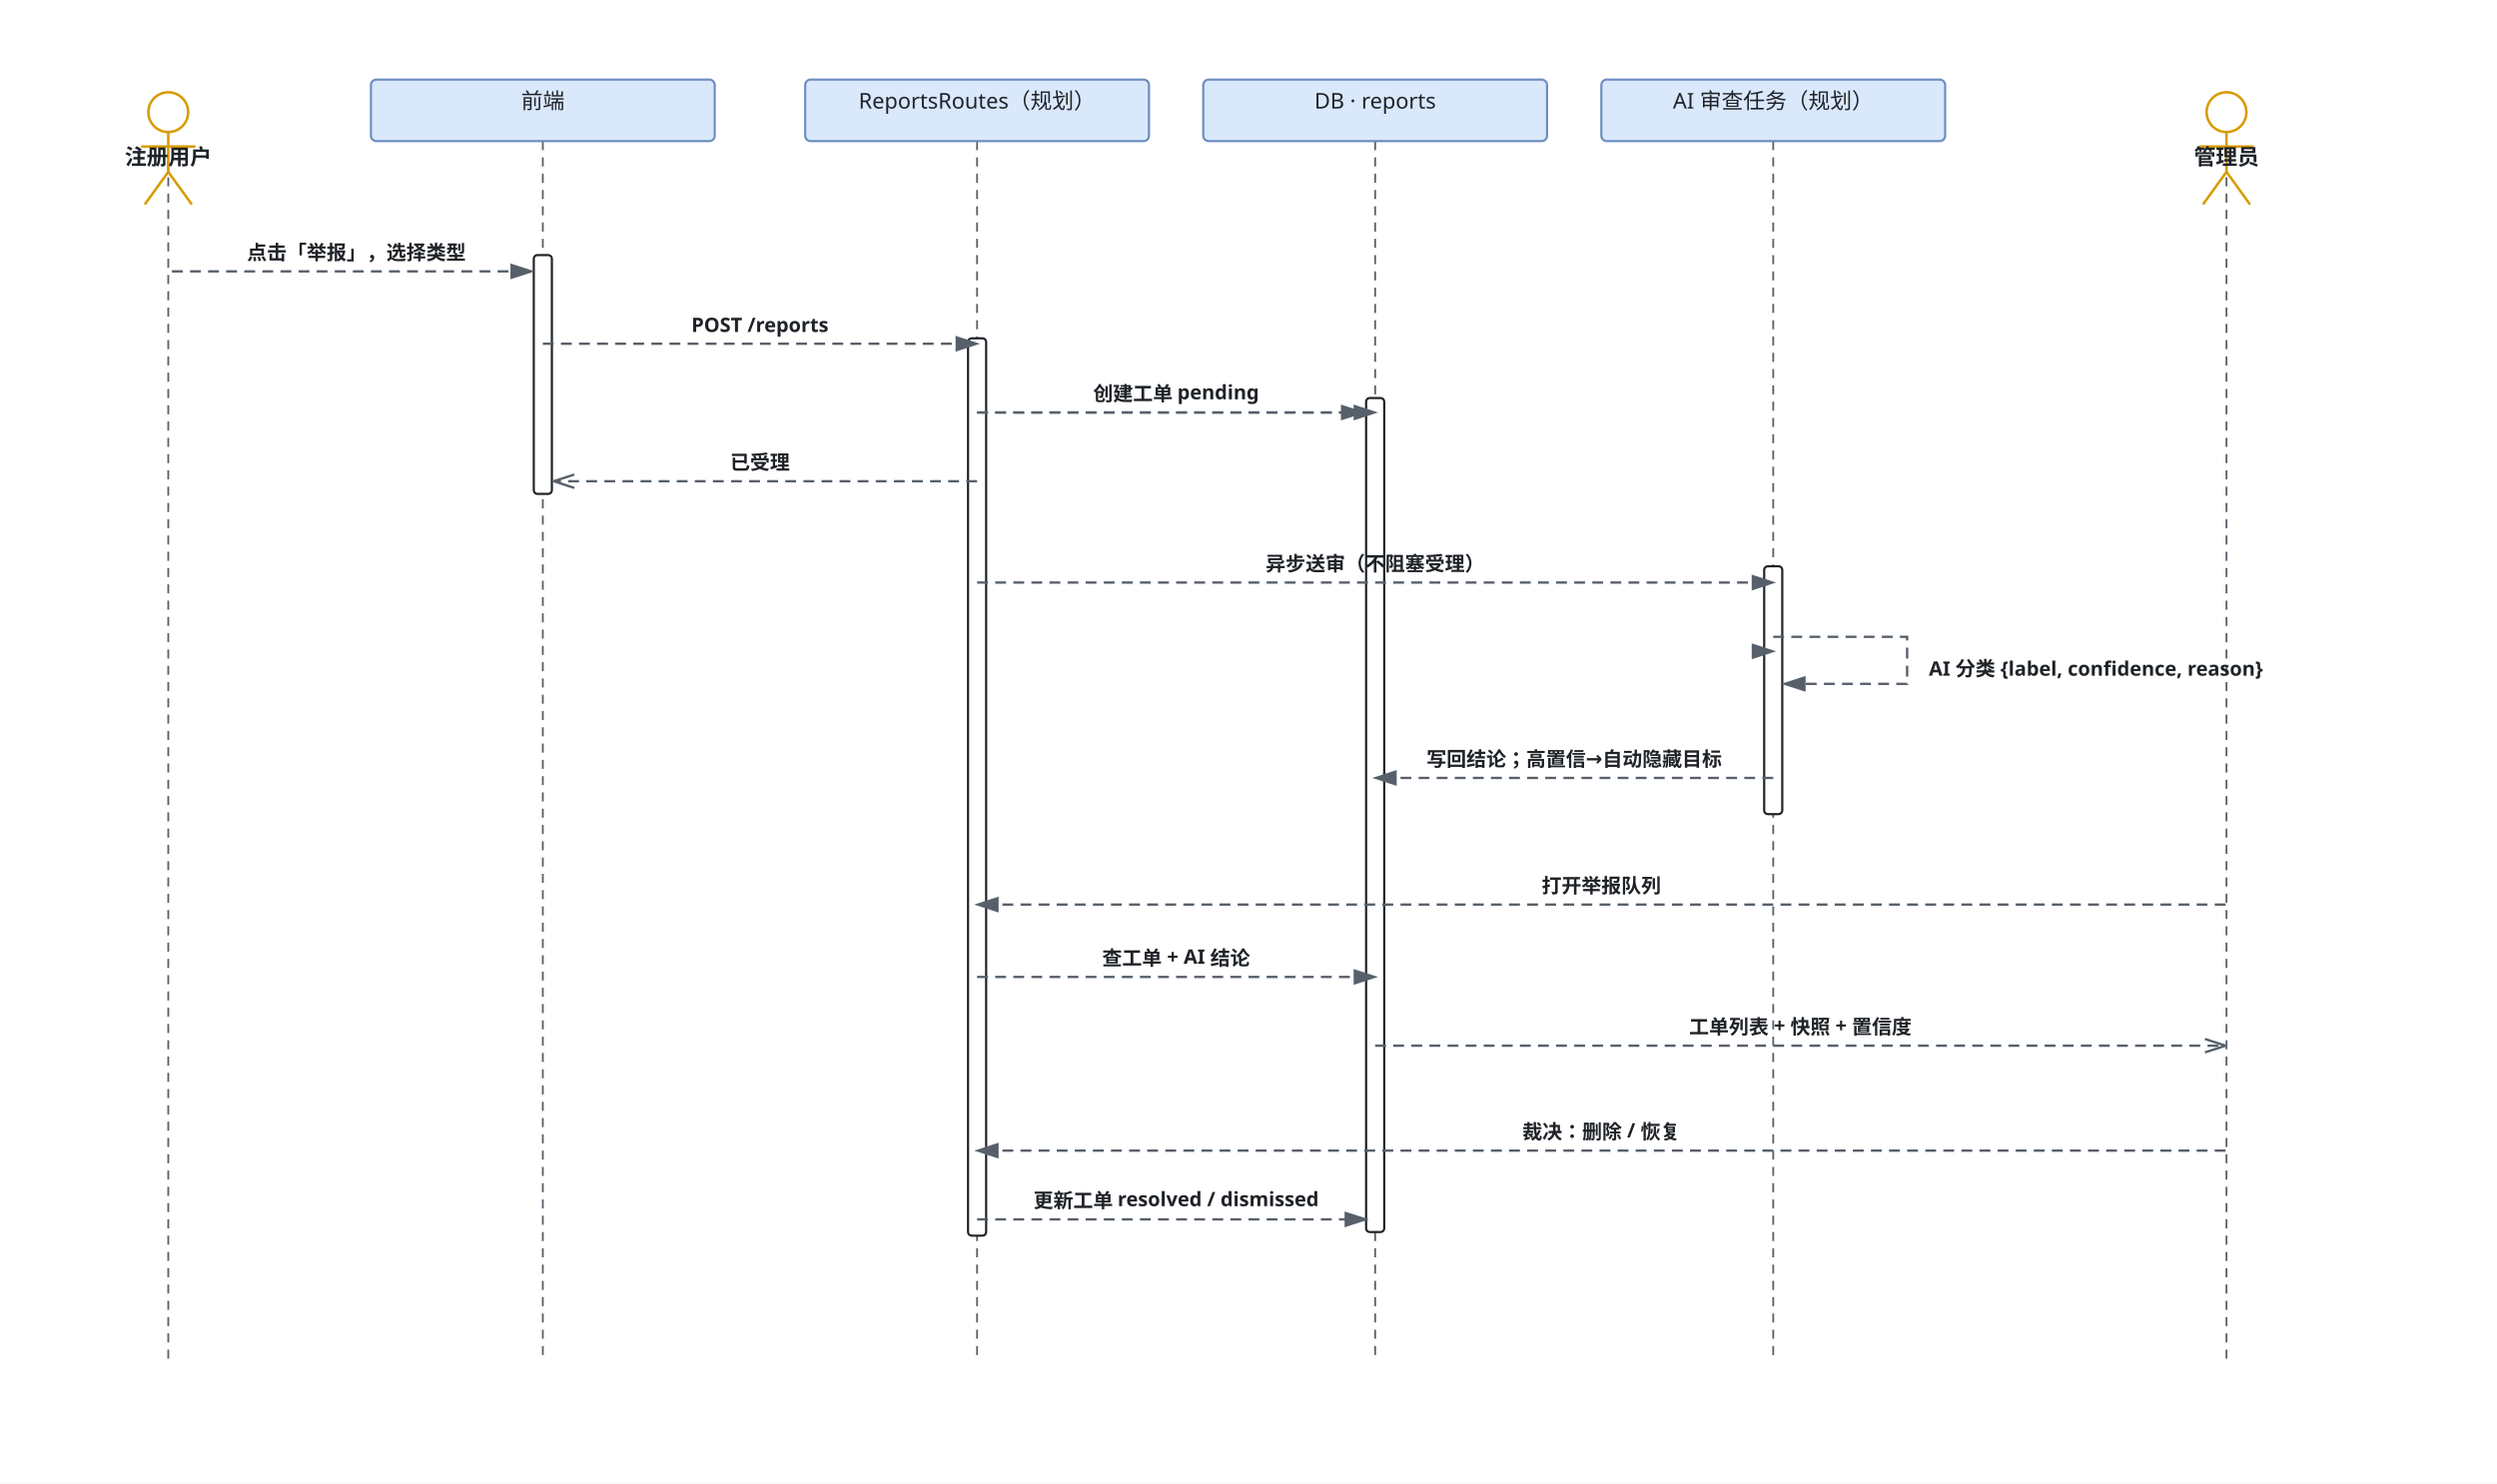
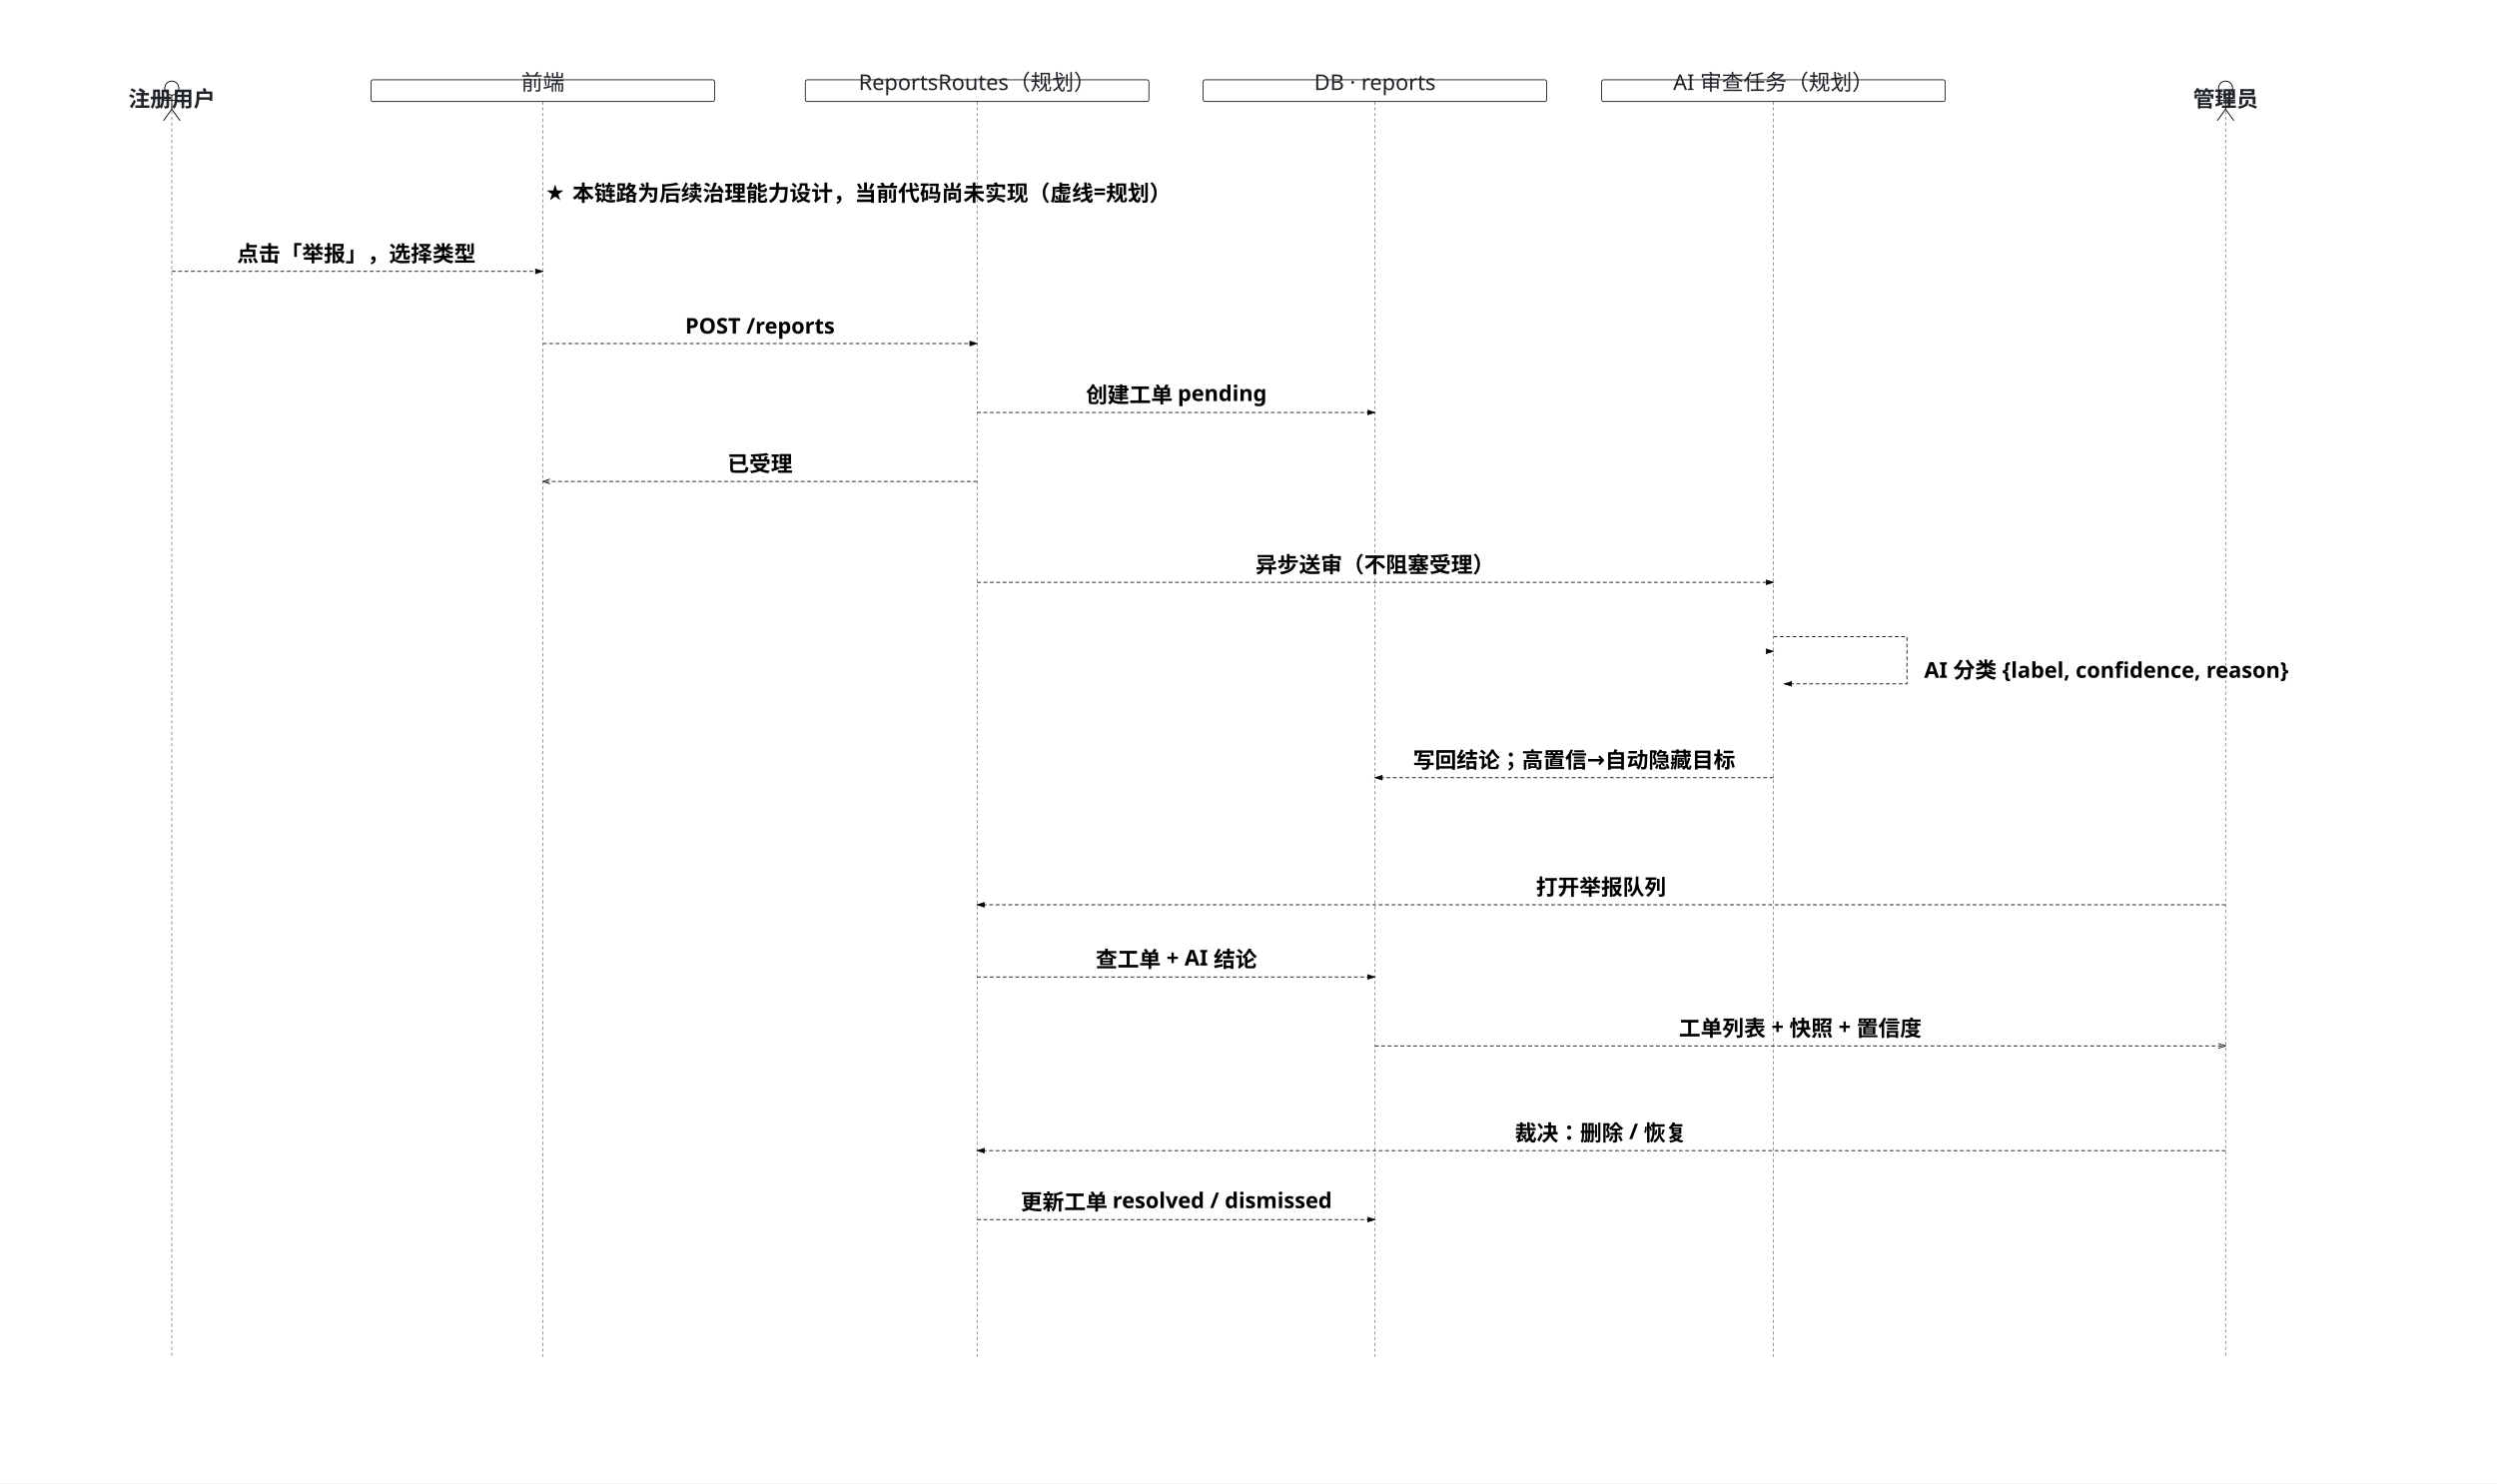
- <svg xmlns="http://www.w3.org/2000/svg" width="1380" height="820" viewBox="0 0 1380 820" font-family="WenQuanYi Zen Hei, Microsoft YaHei, SimSun, sans-serif">
-   <rect width="1380" height="820" fill="#ffffff" />
-   <line x1="93.0" y1="89.0" x2="93.0" y2="755.0" stroke="#57606a" stroke-width="1" stroke-dasharray="5 4" />
-   <circle cx="93.0" cy="62.0" r="11" fill="#ffffff" stroke="#d79b00" stroke-width="1.4" />
-   <line x1="93.0" y1="73.0" x2="93.0" y2="95.0" stroke="#d79b00" stroke-width="1.4" />
-   <line x1="78.0" y1="81.0" x2="108.0" y2="81.0" stroke="#d79b00" stroke-width="1.4" />
-   <line x1="93.0" y1="95.0" x2="80.0" y2="113.0" stroke="#d79b00" stroke-width="1.4" />
-   <line x1="93.0" y1="95.0" x2="106.0" y2="113.0" stroke="#d79b00" stroke-width="1.4" />
-   <text x="93.0" y="91.0" font-family="WenQuanYi Zen Hei, Microsoft YaHei, SimSun, sans-serif" font-size="12" text-anchor="middle" font-weight="bold" fill="#1f2328">注册用户</text>
-   <line x1="300.0" y1="78.0" x2="300.0" y2="750.0" stroke="#57606a" stroke-width="1" stroke-dasharray="5 4" />
-   <rect x="205.0" y="44.0" width="190.0" height="34.0" rx="3" fill="#dae8fc" stroke="#6c8ebf" stroke-width="1.2" />
-   <text x="300.0" y="60.0" font-family="WenQuanYi Zen Hei, Microsoft YaHei, SimSun, sans-serif" font-size="12" text-anchor="middle" fill="#1f2328">前端</text>
-   <rect x="295.0" y="141.0" width="10.0" height="132.0" rx="2" fill="#ffffff" stroke="#1f2328" stroke-width="1.2" />
-   <line x1="540.0" y1="78.0" x2="540.0" y2="750.0" stroke="#57606a" stroke-width="1" stroke-dasharray="5 4" />
-   <rect x="445.0" y="44.0" width="190.0" height="34.0" rx="3" fill="#dae8fc" stroke="#6c8ebf" stroke-width="1.2" />
-   <text x="540.0" y="60.0" font-family="WenQuanYi Zen Hei, Microsoft YaHei, SimSun, sans-serif" font-size="12" text-anchor="middle" fill="#1f2328">ReportsRoutes（规划）</text>
-   <line x1="760.0" y1="78.0" x2="760.0" y2="750.0" stroke="#57606a" stroke-width="1" stroke-dasharray="5 4" />
-   <rect x="665.0" y="44.0" width="190.0" height="34.0" rx="3" fill="#dae8fc" stroke="#6c8ebf" stroke-width="1.2" />
-   <text x="760.0" y="60.0" font-family="WenQuanYi Zen Hei, Microsoft YaHei, SimSun, sans-serif" font-size="12" text-anchor="middle" fill="#1f2328">DB · reports</text>
-   <rect x="755.0" y="220.0" width="10.0" height="461.0" rx="2" fill="#ffffff" stroke="#1f2328" stroke-width="1.2" />
-   <line x1="980.0" y1="78.0" x2="980.0" y2="750.0" stroke="#57606a" stroke-width="1" stroke-dasharray="5 4" />
-   <rect x="885.0" y="44.0" width="190.0" height="34.0" rx="3" fill="#dae8fc" stroke="#6c8ebf" stroke-width="1.2" />
-   <text x="980.0" y="60.0" font-family="WenQuanYi Zen Hei, Microsoft YaHei, SimSun, sans-serif" font-size="12" text-anchor="middle" fill="#1f2328">AI 审查任务（规划）</text>
-   <rect x="975.0" y="313.0" width="10.0" height="137.0" rx="2" fill="#ffffff" stroke="#1f2328" stroke-width="1.2" />
-   <line x1="1230.5" y1="89.0" x2="1230.5" y2="755.0" stroke="#57606a" stroke-width="1" stroke-dasharray="5 4" />
-   <circle cx="1230.5" cy="62.0" r="11" fill="#ffffff" stroke="#d79b00" stroke-width="1.4" />
-   <line x1="1230.5" y1="73.0" x2="1230.5" y2="95.0" stroke="#d79b00" stroke-width="1.4" />
-   <line x1="1215.5" y1="81.0" x2="1245.5" y2="81.0" stroke="#d79b00" stroke-width="1.4" />
-   <line x1="1230.5" y1="95.0" x2="1217.5" y2="113.0" stroke="#d79b00" stroke-width="1.4" />
-   <line x1="1230.5" y1="95.0" x2="1243.5" y2="113.0" stroke="#d79b00" stroke-width="1.4" />
-   <text x="1230.5" y="91.0" font-family="WenQuanYi Zen Hei, Microsoft YaHei, SimSun, sans-serif" font-size="12" text-anchor="middle" font-weight="bold" fill="#1f2328">管理员</text>
-   <text x="197.0" y="143.5" font-family="WenQuanYi Zen Hei, Microsoft YaHei, SimSun, sans-serif" font-size="11" text-anchor="middle" font-weight="bold" fill="#1f2328">点击「举报」，选择类型</text>
-   <text x="420.0" y="183.5" font-family="WenQuanYi Zen Hei, Microsoft YaHei, SimSun, sans-serif" font-size="11" text-anchor="middle" font-weight="bold" fill="#1f2328">POST /reports</text>
-   <text x="650.0" y="221.5" font-family="WenQuanYi Zen Hei, Microsoft YaHei, SimSun, sans-serif" font-size="11" text-anchor="middle" font-weight="bold" fill="#1f2328">创建工单 pending</text>
-   <text x="420.0" y="259.5" font-family="WenQuanYi Zen Hei, Microsoft YaHei, SimSun, sans-serif" font-size="11" text-anchor="middle" font-weight="bold" fill="#1f2328">已受理</text>
-   <text x="760.0" y="315.5" font-family="WenQuanYi Zen Hei, Microsoft YaHei, SimSun, sans-serif" font-size="11" text-anchor="middle" font-weight="bold" fill="#1f2328">异步送审（不阻塞受理）</text>
-   <text x="1066.0" y="373.5" font-family="WenQuanYi Zen Hei, Microsoft YaHei, SimSun, sans-serif" font-size="11" text-anchor="start" font-weight="bold" fill="#1f2328">AI 分类 {label, confidence, reason}</text>
-   <text x="870.0" y="423.5" font-family="WenQuanYi Zen Hei, Microsoft YaHei, SimSun, sans-serif" font-size="11" text-anchor="middle" font-weight="bold" fill="#1f2328">写回结论；高置信→自动隐藏目标</text>
-   <text x="885.0" y="493.5" font-family="WenQuanYi Zen Hei, Microsoft YaHei, SimSun, sans-serif" font-size="11" text-anchor="middle" font-weight="bold" fill="#1f2328">打开举报队列</text>
-   <text x="650.0" y="533.5" font-family="WenQuanYi Zen Hei, Microsoft YaHei, SimSun, sans-serif" font-size="11" text-anchor="middle" font-weight="bold" fill="#1f2328">查工单 + AI 结论</text>
-   <text x="995.0" y="571.5" font-family="WenQuanYi Zen Hei, Microsoft YaHei, SimSun, sans-serif" font-size="11" text-anchor="middle" font-weight="bold" fill="#1f2328">工单列表 + 快照 + 置信度</text>
-   <text x="885.0" y="629.5" font-family="WenQuanYi Zen Hei, Microsoft YaHei, SimSun, sans-serif" font-size="11" text-anchor="middle" font-weight="bold" fill="#1f2328">裁决：删除 / 恢复</text>
-   <text x="650.0" y="667.5" font-family="WenQuanYi Zen Hei, Microsoft YaHei, SimSun, sans-serif" font-size="11" text-anchor="middle" font-weight="bold" fill="#1f2328">更新工单 resolved / dismissed</text>
-   <rect x="535.0" y="187.0" width="10.0" height="496.0" rx="2" fill="#ffffff" stroke="#1f2328" stroke-width="1.2" />
-   <path d="M95.0 150.0 L294.0 150.0" fill="none" stroke="#57606a" stroke-width="1.3" stroke-dasharray="6 4" />
-   <polygon points="294.0,150.0 282.6,153.7 282.6,146.3" fill="#57606a" stroke="#57606a" stroke-width="1" />
-   <path d="M300.0 190.0 L540.0 190.0" fill="none" stroke="#57606a" stroke-width="1.3" stroke-dasharray="6 4" />
-   <polygon points="540.0,190.0 528.6,193.7 528.6,186.3" fill="#57606a" stroke="#57606a" stroke-width="1" />
-   <path d="M540.0 228.0 L753.0 228.0" fill="none" stroke="#57606a" stroke-width="1.3" stroke-dasharray="6 4" />
-   <polygon points="753.0,228.0 741.6,231.7 741.6,224.3" fill="#57606a" stroke="#57606a" stroke-width="1" />
-   <path d="M540.0 266.0 L306.0 266.0" fill="none" stroke="#57606a" stroke-width="1.3" stroke-dasharray="6 4" />
-   <line x1="317.4" y1="262.3" x2="306.0" y2="266.0" stroke="#57606a" stroke-width="1.3" />
-   <line x1="317.4" y1="269.7" x2="306.0" y2="266.0" stroke="#57606a" stroke-width="1.3" />
-   <path d="M540.0 322.0 L980.0 322.0" fill="none" stroke="#57606a" stroke-width="1.3" stroke-dasharray="6 4" />
-   <polygon points="980.0,322.0 968.6,325.7 968.6,318.3" fill="#57606a" stroke="#57606a" stroke-width="1" />
-   <path d="M980.0 360.0 L980.0 360.0" fill="none" stroke="#57606a" stroke-width="1.3" stroke-dasharray="6 4" />
-   <polygon points="980.0,360.0 968.6,363.7 968.6,356.3" fill="#57606a" stroke="#57606a" stroke-width="1" />
-   <path d="M980.0 352.0 L1054.0 352.0 L1054.0 378.0 L986.0 378.0" fill="none" stroke="#57606a" stroke-width="1.3" stroke-dasharray="6 4" />
-   <polygon points="986.0,378.0 997.4,374.3 997.4,381.7" fill="#57606a" stroke="#57606a" stroke-width="1" />
-   <path d="M980.0 430.0 L760.0 430.0" fill="none" stroke="#57606a" stroke-width="1.3" stroke-dasharray="6 4" />
-   <polygon points="760.0,430.0 771.4,426.3 771.4,433.7" fill="#57606a" stroke="#57606a" stroke-width="1" />
-   <path d="M1230.0 500.0 L540.0 500.0" fill="none" stroke="#57606a" stroke-width="1.3" stroke-dasharray="6 4" />
-   <polygon points="540.0,500.0 551.4,496.3 551.4,503.7" fill="#57606a" stroke="#57606a" stroke-width="1" />
-   <path d="M540.0 540.0 L760.0 540.0" fill="none" stroke="#57606a" stroke-width="1.3" stroke-dasharray="6 4" />
-   <polygon points="760.0,540.0 748.6,543.7 748.6,536.3" fill="#57606a" stroke="#57606a" stroke-width="1" />
-   <path d="M760.0 578.0 L1230.0 578.0" fill="none" stroke="#57606a" stroke-width="1.3" stroke-dasharray="6 4" />
-   <line x1="1218.6" y1="581.7" x2="1230.0" y2="578.0" stroke="#57606a" stroke-width="1.3" />
-   <line x1="1218.6" y1="574.3" x2="1230.0" y2="578.0" stroke="#57606a" stroke-width="1.3" />
-   <path d="M1230.0 636.0 L540.0 636.0" fill="none" stroke="#57606a" stroke-width="1.3" stroke-dasharray="6 4" />
-   <polygon points="540.0,636.0 551.4,632.3 551.4,639.7" fill="#57606a" stroke="#57606a" stroke-width="1" />
-   <path d="M540.0 674.0 L755.0 674.0" fill="none" stroke="#57606a" stroke-width="1.3" stroke-dasharray="6 4" />
-   <polygon points="755.0,674.0 743.6,677.7 743.6,670.3" fill="#57606a" stroke="#57606a" stroke-width="1" />
-   <path d="M540.0 228.0 L760.0 228.0" fill="none" stroke="#57606a" stroke-width="1.3" stroke-dasharray="6 4" />
-   <polygon points="760.0,228.0 748.6,231.7 748.6,224.3" fill="#57606a" stroke="#57606a" stroke-width="1" />
+ <svg xmlns="http://www.w3.org/2000/svg" width="3910" height="2323" viewBox="0 0 3910 2323" font-family="WenQuanYi Zen Hei, Microsoft YaHei, SimSun, sans-serif">
+   <rect width="3910" height="2323" fill="#ffffff" />
+   <line x1="269.0" y1="165.0" x2="269.0" y2="2125.0" stroke="#57606a" stroke-width="1" stroke-dasharray="5 4" />
+   <circle cx="269.0" cy="138.0" r="11" fill="#ffffff" stroke="#000000" stroke-width="1.4" />
+   <line x1="269.0" y1="149.0" x2="269.0" y2="171.0" stroke="#000000" stroke-width="1.4" />
+   <line x1="254.0" y1="157.0" x2="284.0" y2="157.0" stroke="#000000" stroke-width="1.4" />
+   <line x1="269.0" y1="171.0" x2="256.0" y2="189.0" stroke="#000000" stroke-width="1.4" />
+   <line x1="269.0" y1="171.0" x2="282.0" y2="189.0" stroke="#000000" stroke-width="1.4" />
+   <text x="269.0" y="167.0" font-family="WenQuanYi Zen Hei, Microsoft YaHei, SimSun, sans-serif" font-size="34" text-anchor="middle" font-weight="bold" fill="#1f2328">注册用户</text>
+   <line x1="850.0" y1="159.0" x2="850.0" y2="2125.0" stroke="#57606a" stroke-width="1" stroke-dasharray="5 4" />
+   <rect x="581.0" y="125.0" width="538.0" height="34.0" rx="3" fill="#ffffff" stroke="#000000" stroke-width="1.2" />
+   <text x="850.0" y="141.0" font-family="WenQuanYi Zen Hei, Microsoft YaHei, SimSun, sans-serif" font-size="34" text-anchor="middle" fill="#1f2328">前端</text>
+   <line x1="1530.0" y1="159.0" x2="1530.0" y2="2125.0" stroke="#57606a" stroke-width="1" stroke-dasharray="5 4" />
+   <rect x="1261.0" y="125.0" width="538.0" height="34.0" rx="3" fill="#ffffff" stroke="#000000" stroke-width="1.2" />
+   <text x="1530.0" y="141.0" font-family="WenQuanYi Zen Hei, Microsoft YaHei, SimSun, sans-serif" font-size="34" text-anchor="middle" fill="#1f2328">ReportsRoutes（规划）</text>
+   <line x1="2153.0" y1="159.0" x2="2153.0" y2="2125.0" stroke="#57606a" stroke-width="1" stroke-dasharray="5 4" />
+   <rect x="1884.0" y="125.0" width="538.0" height="34.0" rx="3" fill="#ffffff" stroke="#000000" stroke-width="1.2" />
+   <text x="2153.0" y="141.0" font-family="WenQuanYi Zen Hei, Microsoft YaHei, SimSun, sans-serif" font-size="34" text-anchor="middle" fill="#1f2328">DB · reports</text>
+   <line x1="2777.0" y1="159.0" x2="2777.0" y2="2125.0" stroke="#57606a" stroke-width="1" stroke-dasharray="5 4" />
+   <rect x="2508.0" y="125.0" width="538.0" height="34.0" rx="3" fill="#ffffff" stroke="#000000" stroke-width="1.2" />
+   <text x="2777.0" y="141.0" font-family="WenQuanYi Zen Hei, Microsoft YaHei, SimSun, sans-serif" font-size="34" text-anchor="middle" fill="#1f2328">AI 审查任务（规划）</text>
+   <line x1="3485.0" y1="165.0" x2="3485.0" y2="2125.0" stroke="#57606a" stroke-width="1" stroke-dasharray="5 4" />
+   <circle cx="3485.0" cy="138.0" r="11" fill="#ffffff" stroke="#000000" stroke-width="1.4" />
+   <line x1="3485.0" y1="149.0" x2="3485.0" y2="171.0" stroke="#000000" stroke-width="1.4" />
+   <line x1="3470.0" y1="157.0" x2="3500.0" y2="157.0" stroke="#000000" stroke-width="1.4" />
+   <line x1="3485.0" y1="171.0" x2="3472.0" y2="189.0" stroke="#000000" stroke-width="1.4" />
+   <line x1="3485.0" y1="171.0" x2="3498.0" y2="189.0" stroke="#000000" stroke-width="1.4" />
+   <text x="3485.0" y="167.0" font-family="WenQuanYi Zen Hei, Microsoft YaHei, SimSun, sans-serif" font-size="34" text-anchor="middle" font-weight="bold" fill="#1f2328">管理员</text>
+   <text x="854.0" y="313.5" font-family="WenQuanYi Zen Hei, Microsoft YaHei, SimSun, sans-serif" font-size="34" text-anchor="start" font-weight="bold" fill="#000000">★ 本链路为后续治理能力设计，当前代码尚未实现（虚线=规划）</text>
+   <text x="558.0" y="409.5" font-family="WenQuanYi Zen Hei, Microsoft YaHei, SimSun, sans-serif" font-size="34" text-anchor="middle" font-weight="bold" fill="#000000">点击「举报」，选择类型</text>
+   <text x="1190.0" y="522.5" font-family="WenQuanYi Zen Hei, Microsoft YaHei, SimSun, sans-serif" font-size="34" text-anchor="middle" font-weight="bold" fill="#000000">POST /reports</text>
+   <text x="1842.0" y="630.5" font-family="WenQuanYi Zen Hei, Microsoft YaHei, SimSun, sans-serif" font-size="34" text-anchor="middle" font-weight="bold" fill="#000000">创建工单 pending</text>
+   <text x="1190.0" y="738.5" font-family="WenQuanYi Zen Hei, Microsoft YaHei, SimSun, sans-serif" font-size="34" text-anchor="middle" font-weight="bold" fill="#000000">已受理</text>
+   <text x="2153.0" y="896.5" font-family="WenQuanYi Zen Hei, Microsoft YaHei, SimSun, sans-serif" font-size="34" text-anchor="middle" font-weight="bold" fill="#000000">异步送审（不阻塞受理）</text>
+   <text x="3013.0" y="1061.5" font-family="WenQuanYi Zen Hei, Microsoft YaHei, SimSun, sans-serif" font-size="34" text-anchor="start" font-weight="bold" fill="#000000">AI 分类 {label, confidence, reason}</text>
+   <text x="2465.0" y="1202.5" font-family="WenQuanYi Zen Hei, Microsoft YaHei, SimSun, sans-serif" font-size="34" text-anchor="middle" font-weight="bold" fill="#000000">写回结论；高置信→自动隐藏目标</text>
+   <text x="2507.0" y="1401.5" font-family="WenQuanYi Zen Hei, Microsoft YaHei, SimSun, sans-serif" font-size="34" text-anchor="middle" font-weight="bold" fill="#000000">打开举报队列</text>
+   <text x="1842.0" y="1514.5" font-family="WenQuanYi Zen Hei, Microsoft YaHei, SimSun, sans-serif" font-size="34" text-anchor="middle" font-weight="bold" fill="#000000">查工单 + AI 结论</text>
+   <text x="2819.0" y="1622.5" font-family="WenQuanYi Zen Hei, Microsoft YaHei, SimSun, sans-serif" font-size="34" text-anchor="middle" font-weight="bold" fill="#000000">工单列表 + 快照 + 置信度</text>
+   <text x="2507.0" y="1786.5" font-family="WenQuanYi Zen Hei, Microsoft YaHei, SimSun, sans-serif" font-size="34" text-anchor="middle" font-weight="bold" fill="#000000">裁决：删除 / 恢复</text>
+   <text x="1842.0" y="1894.5" font-family="WenQuanYi Zen Hei, Microsoft YaHei, SimSun, sans-serif" font-size="34" text-anchor="middle" font-weight="bold" fill="#000000">更新工单 resolved / dismissed</text>
+   <path d="M269.0 425.0 L850.0 425.0" fill="none" stroke="#000000" stroke-width="1.3" stroke-dasharray="6 4" />
+   <polygon points="850.0,425.0 838.6,428.7 838.6,421.3" fill="#000000" stroke="#000000" stroke-width="1" />
+   <path d="M850.0 538.0 L1530.0 538.0" fill="none" stroke="#000000" stroke-width="1.3" stroke-dasharray="6 4" />
+   <polygon points="1530.0,538.0 1518.6,541.7 1518.6,534.3" fill="#000000" stroke="#000000" stroke-width="1" />
+   <path d="M1530.0 646.0 L2153.0 646.0" fill="none" stroke="#000000" stroke-width="1.3" stroke-dasharray="6 4" />
+   <polygon points="2153.0,646.0 2141.6,649.7 2141.6,642.3" fill="#000000" stroke="#000000" stroke-width="1" />
+   <path d="M1530.0 754.0 L850.0 754.0" fill="none" stroke="#000000" stroke-width="1.3" stroke-dasharray="6 4" />
+   <line x1="861.4" y1="750.3" x2="850.0" y2="754.0" stroke="#000000" stroke-width="1.3" />
+   <line x1="861.4" y1="757.7" x2="850.0" y2="754.0" stroke="#000000" stroke-width="1.3" />
+   <path d="M1530.0 912.0 L2777.0 912.0" fill="none" stroke="#000000" stroke-width="1.3" stroke-dasharray="6 4" />
+   <polygon points="2777.0,912.0 2765.6,915.7 2765.6,908.3" fill="#000000" stroke="#000000" stroke-width="1" />
+   <path d="M2777.0 1020.0 L2777.0 1020.0" fill="none" stroke="#000000" stroke-width="1.3" stroke-dasharray="6 4" />
+   <polygon points="2777.0,1020.0 2765.6,1023.7 2765.6,1016.3" fill="#000000" stroke="#000000" stroke-width="1" />
+   <path d="M2777.0 997.0 L2986.0 997.0 L2986.0 1071.0 L2794.0 1071.0" fill="none" stroke="#000000" stroke-width="1.3" stroke-dasharray="6 4" />
+   <polygon points="2794.0,1071.0 2805.4,1067.3 2805.4,1074.7" fill="#000000" stroke="#000000" stroke-width="1" />
+   <path d="M2777.0 1218.0 L2153.0 1218.0" fill="none" stroke="#000000" stroke-width="1.3" stroke-dasharray="6 4" />
+   <polygon points="2153.0,1218.0 2164.4,1214.3 2164.4,1221.7" fill="#000000" stroke="#000000" stroke-width="1" />
+   <path d="M3485.0 1417.0 L1530.0 1417.0" fill="none" stroke="#000000" stroke-width="1.3" stroke-dasharray="6 4" />
+   <polygon points="1530.0,1417.0 1541.4,1413.3 1541.4,1420.7" fill="#000000" stroke="#000000" stroke-width="1" />
+   <path d="M1530.0 1530.0 L2153.0 1530.0" fill="none" stroke="#000000" stroke-width="1.3" stroke-dasharray="6 4" />
+   <polygon points="2153.0,1530.0 2141.6,1533.7 2141.6,1526.3" fill="#000000" stroke="#000000" stroke-width="1" />
+   <path d="M2153.0 1638.0 L3485.0 1638.0" fill="none" stroke="#000000" stroke-width="1.3" stroke-dasharray="6 4" />
+   <line x1="3473.6" y1="1641.7" x2="3485.0" y2="1638.0" stroke="#000000" stroke-width="1.3" />
+   <line x1="3473.6" y1="1634.3" x2="3485.0" y2="1638.0" stroke="#000000" stroke-width="1.3" />
+   <path d="M3485.0 1802.0 L1530.0 1802.0" fill="none" stroke="#000000" stroke-width="1.3" stroke-dasharray="6 4" />
+   <polygon points="1530.0,1802.0 1541.4,1798.3 1541.4,1805.7" fill="#000000" stroke="#000000" stroke-width="1" />
+   <path d="M1530.0 1910.0 L2153.0 1910.0" fill="none" stroke="#000000" stroke-width="1.3" stroke-dasharray="6 4" />
+   <polygon points="2153.0,1910.0 2141.6,1913.7 2141.6,1906.3" fill="#000000" stroke="#000000" stroke-width="1" />
</svg>
